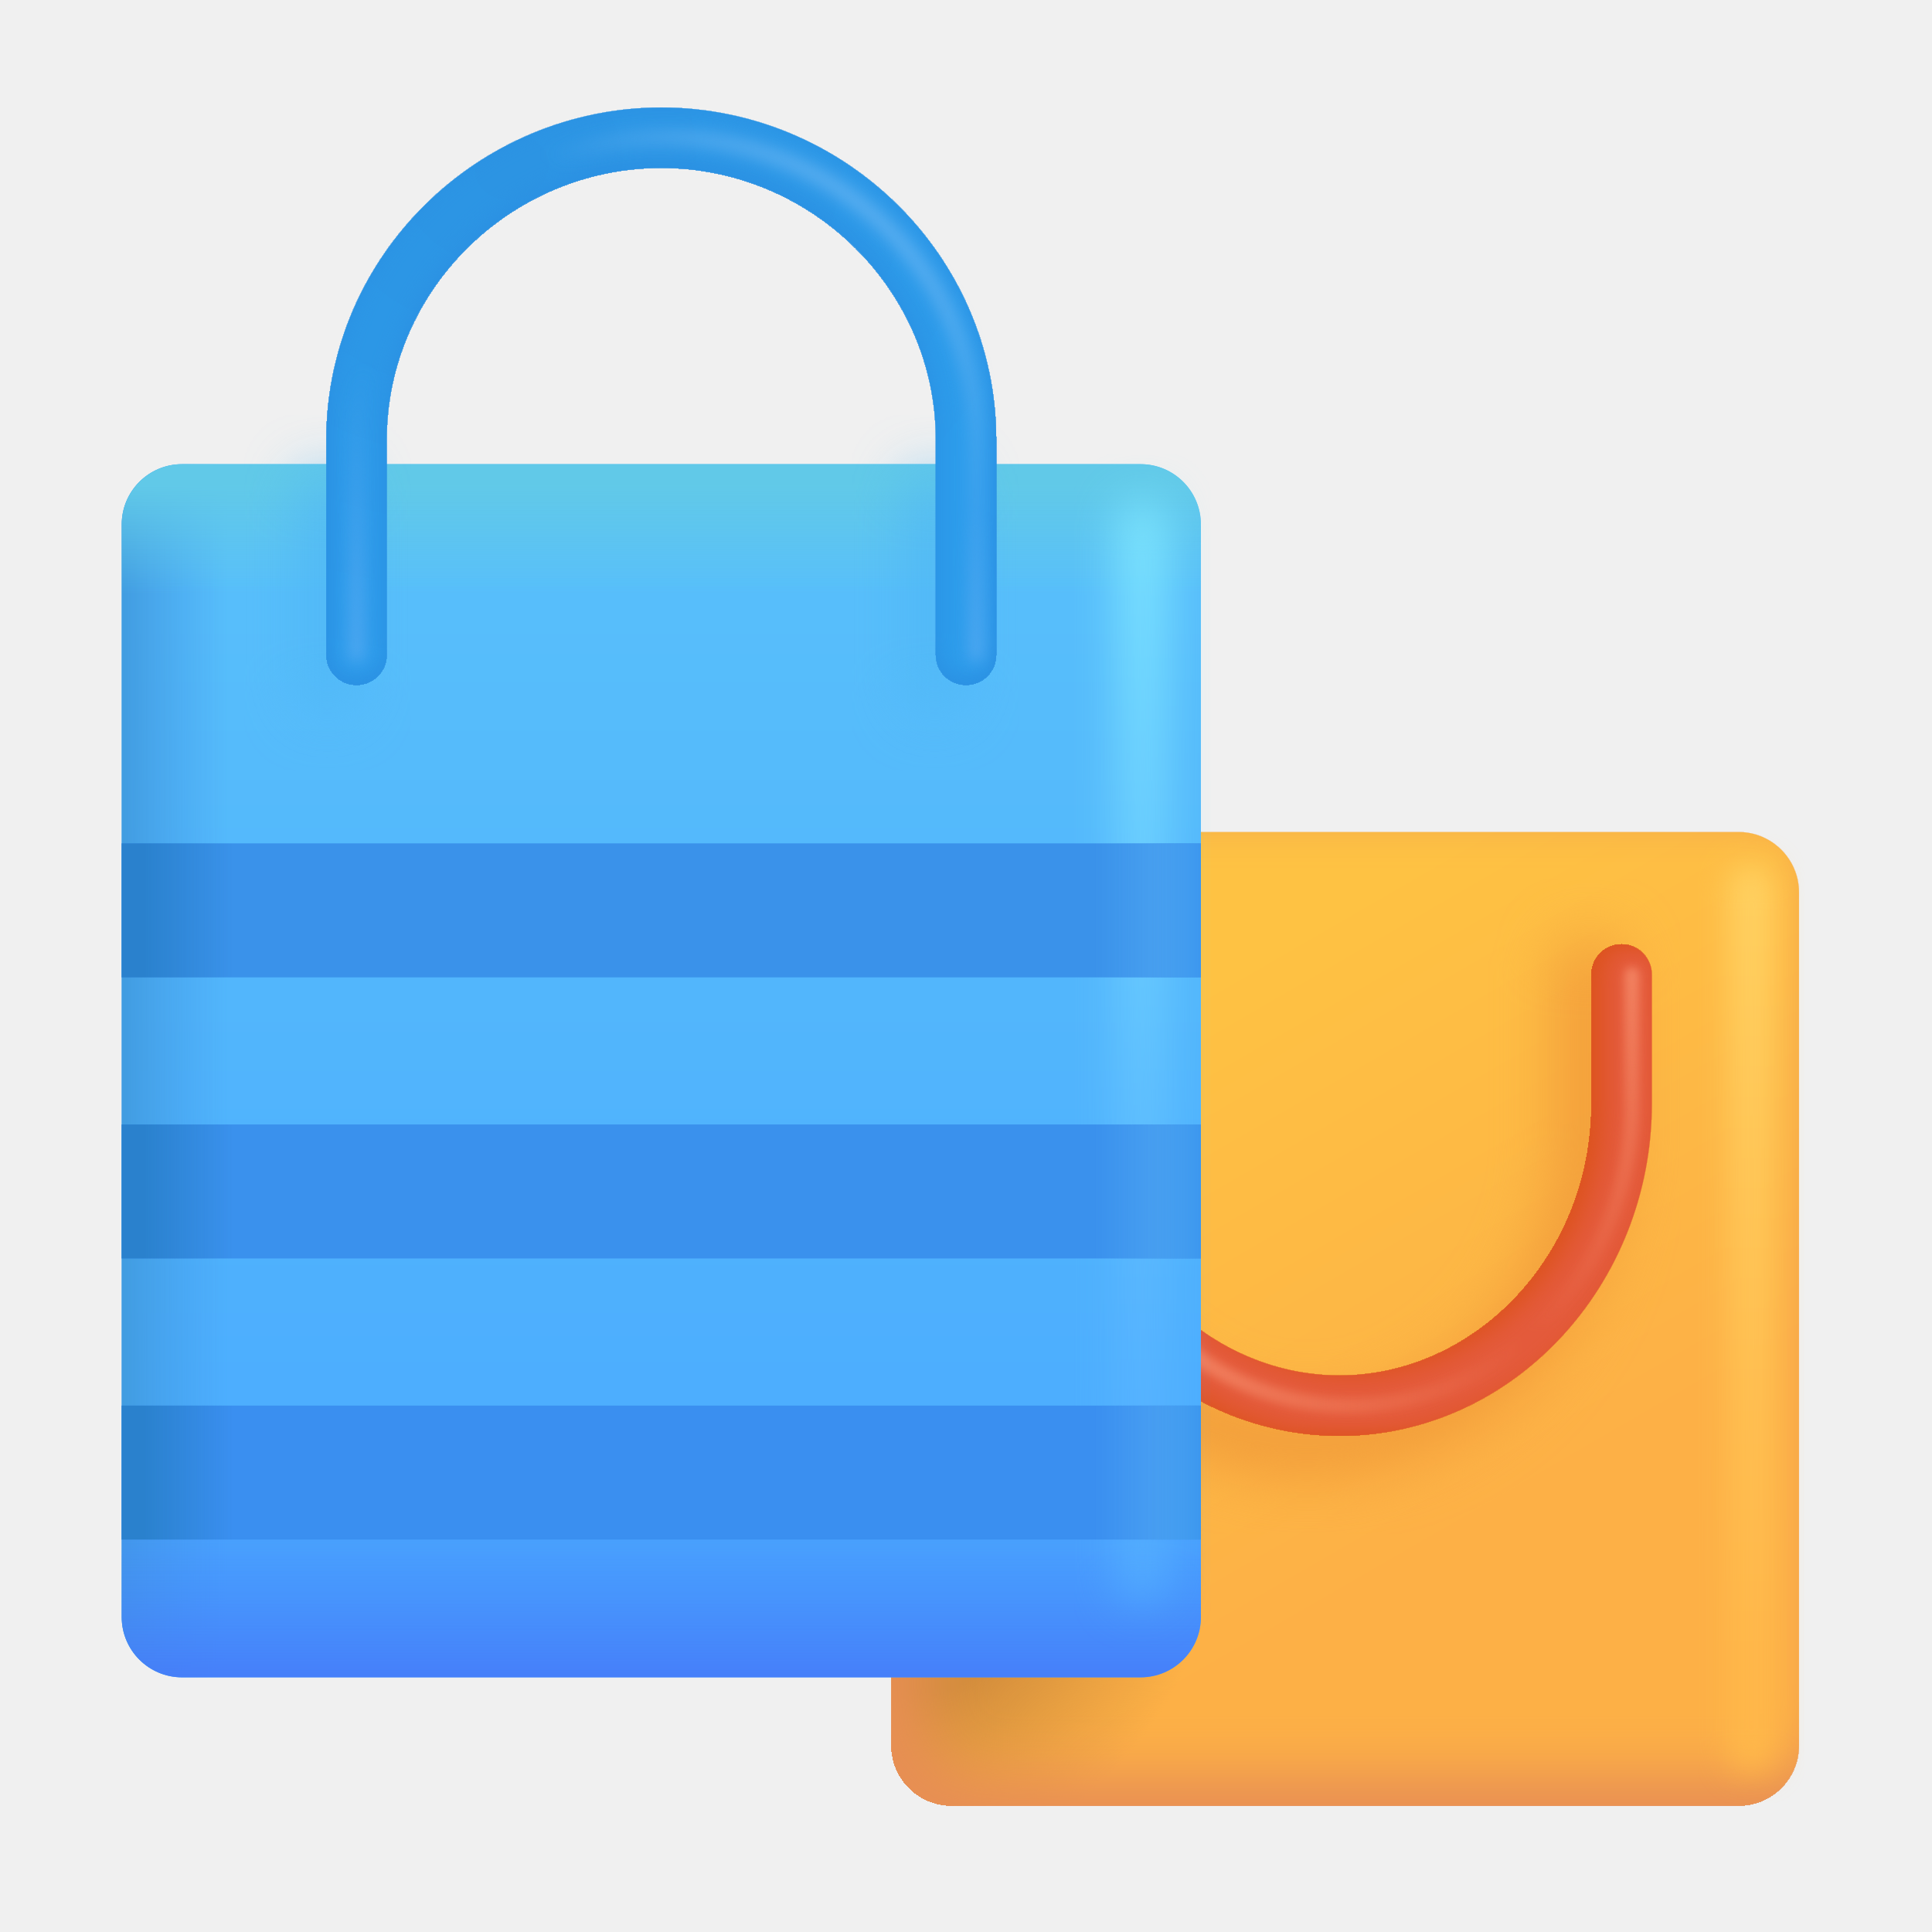
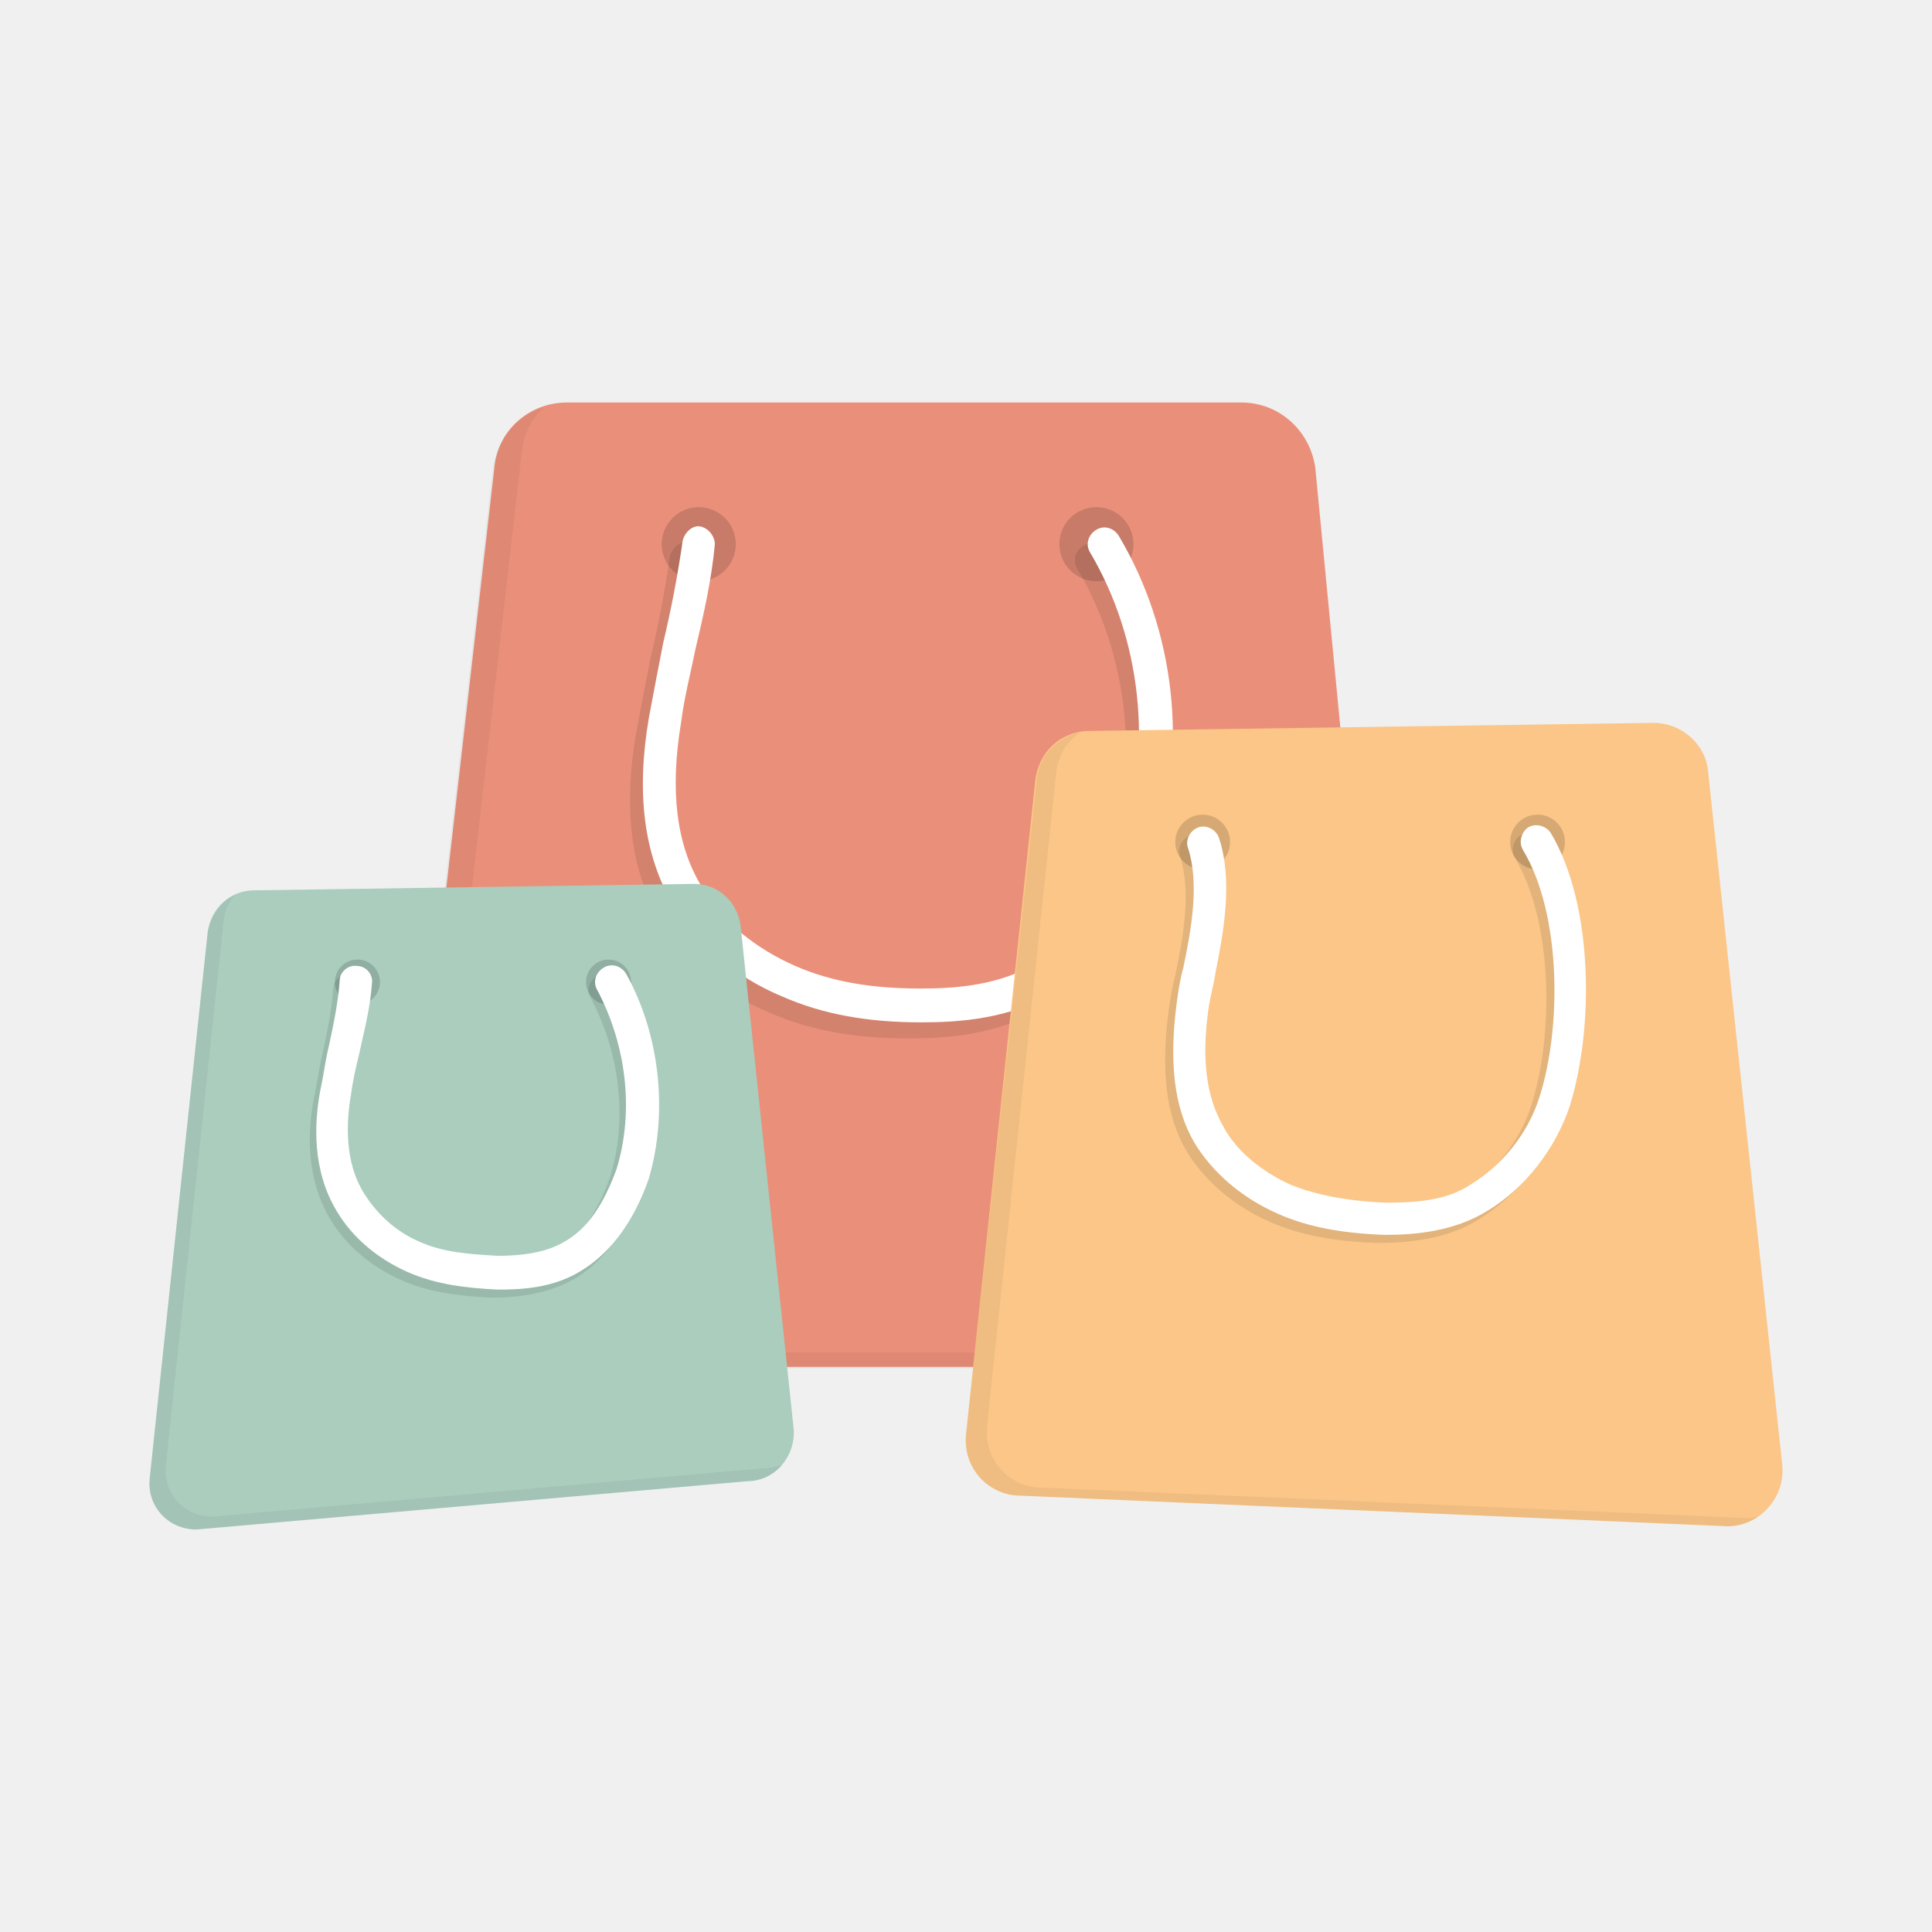
- <svg xmlns="http://www.w3.org/2000/svg" xmlns:xlink="http://www.w3.org/1999/xlink" fill="none" height="32" viewBox="0 0 32 32" width="32">
-   <filter id="a" color-interpolation-filters="sRGB" filterUnits="userSpaceOnUse" height="16.625" width="15.531" x="14.766" y="13.281">
-     <feFlood flood-opacity="0" result="BackgroundImageFix" />
-     <feBlend in="SourceGraphic" in2="BackgroundImageFix" mode="normal" result="shape" />
-     <feColorMatrix in="SourceAlpha" result="hardAlpha" type="matrix" values="0 0 0 0 0 0 0 0 0 0 0 0 0 0 0 0 0 0 127 0" />
-     <feOffset dx=".5" dy="-.5" />
-     <feGaussianBlur stdDeviation=".5" />
-     <feComposite in2="hardAlpha" k2="-1" k3="1" operator="arithmetic" />
-     <feColorMatrix type="matrix" values="0 0 0 0 0.906 0 0 0 0 0.557 0 0 0 0 0.329 0 0 0 1 0" />
-     <feBlend in2="shape" mode="normal" result="effect1_innerShadow_18_17099" />
-   </filter>
-   <filter id="b" color-interpolation-filters="sRGB" filterUnits="userSpaceOnUse" height="10.844" width="12.344" x="15.484" y="14.562">
-     <feFlood flood-opacity="0" result="BackgroundImageFix" />
-     <feBlend in="SourceGraphic" in2="BackgroundImageFix" mode="normal" result="shape" />
-     <feGaussianBlur result="effect1_foregroundBlur_18_17099" stdDeviation=".5" />
-   </filter>
-   <filter id="c" color-interpolation-filters="sRGB" filterUnits="userSpaceOnUse" height="8.141" width="10.544" x="17.016" y="15.641">
-     <feFlood flood-opacity="0" result="BackgroundImageFix" />
-     <feBlend in="SourceGraphic" in2="BackgroundImageFix" mode="normal" result="shape" />
-     <feColorMatrix in="SourceAlpha" result="hardAlpha" type="matrix" values="0 0 0 0 0 0 0 0 0 0 0 0 0 0 0 0 0 0 127 0" />
-     <feOffset dx=".2" />
-     <feGaussianBlur stdDeviation=".2" />
-     <feComposite in2="hardAlpha" k2="-1" k3="1" operator="arithmetic" />
-     <feColorMatrix type="matrix" values="0 0 0 0 0.863 0 0 0 0 0.322 0 0 0 0 0.11 0 0 0 1 0" />
-     <feBlend in2="shape" mode="normal" result="effect1_innerShadow_18_17099" />
-   </filter>
-   <filter id="d" color-interpolation-filters="sRGB" filterUnits="userSpaceOnUse" height="7.691" width="9.894" x="17.412" y="15.866">
-     <feFlood flood-opacity="0" result="BackgroundImageFix" />
-     <feBlend in="SourceGraphic" in2="BackgroundImageFix" mode="normal" result="shape" />
-     <feGaussianBlur result="effect1_foregroundBlur_18_17099" stdDeviation=".075" />
-   </filter>
-   <filter id="e" color-interpolation-filters="sRGB" filterUnits="userSpaceOnUse" height="19.75" width="2.25" x="17.797" y="7.531">
-     <feFlood flood-opacity="0" result="BackgroundImageFix" />
-     <feBlend in="SourceGraphic" in2="BackgroundImageFix" mode="normal" result="shape" />
-     <feGaussianBlur result="effect1_foregroundBlur_18_17099" stdDeviation=".375" />
-   </filter>
-   <filter id="f" color-interpolation-filters="sRGB" filterUnits="userSpaceOnUse" height="16.035" width="1.75" x="28.134" y="13.822">
-     <feFlood flood-opacity="0" result="BackgroundImageFix" />
-     <feBlend in="SourceGraphic" in2="BackgroundImageFix" mode="normal" result="shape" />
-     <feGaussianBlur result="effect1_foregroundBlur_18_17099" stdDeviation=".25" />
-   </filter>
-   <filter id="g" color-interpolation-filters="sRGB" filterUnits="userSpaceOnUse" height="5.875" width="2.75" x="14.109" y="6.875">
-     <feFlood flood-opacity="0" result="BackgroundImageFix" />
-     <feBlend in="SourceGraphic" in2="BackgroundImageFix" mode="normal" result="shape" />
-     <feGaussianBlur result="effect1_foregroundBlur_18_17099" stdDeviation=".5" />
-   </filter>
-   <filter id="h" color-interpolation-filters="sRGB" filterUnits="userSpaceOnUse" height="5.875" width="2.75" x="4.047" y="6.875">
-     <feFlood flood-opacity="0" result="BackgroundImageFix" />
-     <feBlend in="SourceGraphic" in2="BackgroundImageFix" mode="normal" result="shape" />
-     <feGaussianBlur result="effect1_foregroundBlur_18_17099" stdDeviation=".5" />
-   </filter>
-   <filter id="i" color-interpolation-filters="sRGB" filterUnits="userSpaceOnUse" height="9.662" width="11.094" x="5.406" y="1.681">
-     <feFlood flood-opacity="0" result="BackgroundImageFix" />
-     <feBlend in="SourceGraphic" in2="BackgroundImageFix" mode="normal" result="shape" />
-     <feColorMatrix in="SourceAlpha" result="hardAlpha" type="matrix" values="0 0 0 0 0 0 0 0 0 0 0 0 0 0 0 0 0 0 127 0" />
-     <feOffset dy="-.1" />
-     <feGaussianBlur stdDeviation=".2" />
-     <feComposite in2="hardAlpha" k2="-1" k3="1" operator="arithmetic" />
-     <feColorMatrix type="matrix" values="0 0 0 0 0.165 0 0 0 0 0.561 0 0 0 0 0.886 0 0 0 1 0" />
-     <feBlend in2="shape" mode="normal" result="effect1_innerShadow_18_17099" />
-   </filter>
-   <filter id="j" color-interpolation-filters="sRGB" filterUnits="userSpaceOnUse" height="9.312" width="11.016" x="5.531" y="1.906">
-     <feFlood flood-opacity="0" result="BackgroundImageFix" />
-     <feBlend in="SourceGraphic" in2="BackgroundImageFix" mode="normal" result="shape" />
-     <feGaussianBlur result="effect1_foregroundBlur_18_17099" stdDeviation=".125" />
-   </filter>
-   <linearGradient id="k" gradientUnits="userSpaceOnUse" x1="18.547" x2="23.609" y1="17.062" y2="25.812">
-     <stop offset="0" stop-color="#fec243" />
-     <stop offset="1" stop-color="#fdb046" />
-   </linearGradient>
-   <radialGradient id="l" cx="0" cy="0" gradientTransform="matrix(2.152824 2.763384 -3.758828 2.928328 15.6661 27.1429)" gradientUnits="userSpaceOnUse" r="1">
-     <stop offset=".225" stop-color="#d38d3c" />
-     <stop offset="1" stop-color="#d38d3c" stop-opacity="0" />
-   </radialGradient>
-   <linearGradient id="m">
-     <stop offset="0" stop-color="#f38362" />
-     <stop offset="1" stop-color="#f38362" stop-opacity="0" />
-   </linearGradient>
-   <linearGradient id="n" gradientUnits="userSpaceOnUse" x1="26.086" x2="26.086" xlink:href="#m" y1="15.781" y2="22.047" />
-   <linearGradient id="o" gradientUnits="userSpaceOnUse" x1="18.891" x2="25.203" xlink:href="#m" y1="22.047" y2="22.047" />
-   <linearGradient id="p" gradientUnits="userSpaceOnUse" x1="10.953" x2="10.953" y1="7.688" y2="27.781">
-     <stop offset="0" stop-color="#59c1fa" />
-     <stop offset="1" stop-color="#49a8ff" />
-   </linearGradient>
-   <linearGradient id="q" gradientUnits="userSpaceOnUse" x1="2.016" x2="3.766" y1="25.469" y2="25.469">
-     <stop offset="0" stop-color="#419ce0" />
-     <stop offset="1" stop-color="#449fee" stop-opacity="0" />
-   </linearGradient>
-   <linearGradient id="r" gradientUnits="userSpaceOnUse" x1="10.609" x2="10.609" y1="28.25" y2="23.875">
-     <stop offset="0" stop-color="#4676f8" />
-     <stop offset="1" stop-color="#439aff" stop-opacity="0" />
-   </linearGradient>
-   <linearGradient id="s" gradientUnits="userSpaceOnUse" x1="10.953" x2="10.953" y1="7.688" y2="9.844">
-     <stop offset=".159" stop-color="#61c9e8" />
-     <stop offset="1" stop-color="#61c9e8" stop-opacity="0" />
-   </linearGradient>
-   <linearGradient id="t" gradientUnits="userSpaceOnUse" x1="653657" x2="653657" y1="8.685" y2="25.716">
-     <stop offset="0" stop-color="#80e8ff" />
-     <stop offset=".739" stop-color="#5bb8ff" />
-     <stop offset="1" stop-color="#54afff" />
-   </linearGradient>
-   <linearGradient id="u">
-     <stop offset=".196" stop-color="#2a81cd" />
-     <stop offset="1" stop-color="#2a81cd" stop-opacity="0" />
-   </linearGradient>
-   <linearGradient id="v" gradientUnits="userSpaceOnUse" x1="2.016" x2="3.859" xlink:href="#u" y1="15.5" y2="15.5" />
-   <linearGradient id="w">
-     <stop offset="0" stop-color="#51a9f3" />
-     <stop offset="1" stop-color="#51a9f3" stop-opacity="0" />
-   </linearGradient>
-   <linearGradient id="x" gradientUnits="userSpaceOnUse" x1="19.891" x2="18.141" xlink:href="#w" y1="15.5" y2="15.5" />
-   <linearGradient id="y">
-     <stop offset="0" stop-color="#3c97ee" />
-     <stop offset="1" stop-color="#3c97ee" stop-opacity="0" />
-   </linearGradient>
-   <linearGradient id="z" gradientUnits="userSpaceOnUse" x1="19.891" x2="19.078" xlink:href="#y" y1="16.188" y2="16.188" />
-   <linearGradient id="A" gradientUnits="userSpaceOnUse" x1="2.016" x2="3.859" xlink:href="#u" y1="20.156" y2="20.156" />
-   <linearGradient id="B" gradientUnits="userSpaceOnUse" x1="19.891" x2="18.141" xlink:href="#w" y1="20.156" y2="20.156" />
-   <linearGradient id="C" gradientUnits="userSpaceOnUse" x1="19.891" x2="19.078" xlink:href="#y" y1="20.844" y2="20.844" />
-   <linearGradient id="D" gradientUnits="userSpaceOnUse" x1="2.016" x2="3.859" xlink:href="#u" y1="24.812" y2="24.812" />
-   <linearGradient id="E" gradientUnits="userSpaceOnUse" x1="19.891" x2="18.141" xlink:href="#w" y1="24.812" y2="24.812" />
-   <linearGradient id="F" gradientUnits="userSpaceOnUse" x1="19.891" x2="19.078" xlink:href="#y" y1="25.5" y2="25.5" />
-   <linearGradient id="G" gradientUnits="userSpaceOnUse" x1="653667" x2="653667" y1="14.423" y2="27.43">
-     <stop offset="0" stop-color="#ffd262" />
-     <stop offset="1" stop-color="#ffb84a" />
-   </linearGradient>
-   <radialGradient id="H" cx="0" cy="0" gradientTransform="matrix(2.468754 8.062498 -9.504329 2.910246 8.48437 2.78125)" gradientUnits="userSpaceOnUse" r="1">
-     <stop offset="0" stop-color="#2c94e3" />
-     <stop offset="1" stop-color="#2c9ceb" />
-   </radialGradient>
-   <linearGradient id="I" gradientUnits="userSpaceOnUse" x1="12.438" x2="12.438" y1="11.344" y2="6.094">
-     <stop offset="0" stop-color="#53a9f2" />
-     <stop offset="1" stop-color="#53a9f2" stop-opacity="0" />
-   </linearGradient>
-   <linearGradient id="J" gradientUnits="userSpaceOnUse" x1="15.797" x2="13.828" y1="4.188" y2="6.562">
-     <stop offset="0" stop-color="#61b2f2" />
-     <stop offset="1" stop-color="#61b2f2" stop-opacity="0" />
-   </linearGradient>
-   <g filter="url(#a)">
-     <path d="m14.766 14.781c0-.552.448-1 1-1h13.031c.552 0 1 .448 1 1v14.125c0 .552-.448 1-1 1h-13.031c-.552 0-1-.448-1-1z" fill="url(#k)" />
-     <path d="m14.766 14.781c0-.552.448-1 1-1h13.031c.552 0 1 .448 1 1v14.125c0 .552-.448 1-1 1h-13.031c-.552 0-1-.448-1-1z" fill="url(#l)" />
+ <svg xmlns="http://www.w3.org/2000/svg" width="800px" height="800px" viewBox="0 0 120 120" id="Layer_1" version="1.1" xml:space="preserve">
+   <style type="text/css">
+ 	.st0{fill:#EA907A;}
+ 	.st1{opacity:5.000000e-02;enable-background:new    ;}
+ 	.st2{opacity:0.1;enable-background:new    ;}
+ 	.st3{opacity:0.15;enable-background:new    ;}
+ 	.st4{fill:#FFFFFF;}
+ 	.st5{fill:#AACDBE;}
+ 	.st6{fill:#FBC687;}
+ </style>
+   <g id="Bag_2">
+     <path class="st0" d="M77.1,25H35.2c-2.3,0-4.3,1.7-4.5,4.1l-5.8,50.7c-0.3,2.7,1.8,5.1,4.5,5.1H82c2.7,0,4.8-2.3,4.6-5l-4.9-50.8   C81.4,26.8,79.5,25,77.1,25z" />
+     <path class="st1" d="M83.7,84H31.1c-2.7,0-4.8-2.4-4.5-5.1l5.8-50.7c0.1-1.2,0.6-2.2,1.4-2.9c-1.7,0.5-3,2-3.2,3.9l-5.8,50.7   c-0.3,2.7,1.8,5.1,4.5,5.1H82c1.2,0,2.2-0.5,3-1.2C84.6,83.9,84.2,84,83.7,84z" />
+     <g>
+       <path class="st2" d="M56.4,64.5c-3.3,0-6.1-0.5-8.6-1.6c-2.9-1.2-5.4-3.3-6.8-5.7c-1.8-3.1-2.3-6.9-1.5-11.6    c0.3-1.6,0.6-3.2,0.9-4.7c0.5-2.1,0.9-4.2,1.2-6.3c0.1-0.5,0.6-1,1.1-0.9s0.9,0.6,0.9,1.1c-0.2,2.2-0.7,4.4-1.2,6.5    c-0.3,1.5-0.7,3-0.9,4.6c-0.7,4.2-0.3,7.6,1.3,10.2c1.2,2.1,3.3,3.8,5.8,4.9c2.3,1,4.8,1.4,7.8,1.4c2.2,0,4.9-0.2,7.2-1.6    c3-1.7,4.5-5,5.3-7.4c1.9-5.9,1.2-12.7-2-18.1c-0.3-0.5-0.1-1.1,0.4-1.4c0.5-0.3,1.1-0.1,1.4,0.4c3.5,5.9,4.3,13.2,2.2,19.7    c-0.9,2.8-2.6,6.5-6.1,8.6C61.9,64.3,58.8,64.5,56.4,64.5z" />
+     </g>
+     <g>
+       <circle class="st3" cx="43.4" cy="33.8" r="2.3" />
+       <circle class="st3" cx="68.1" cy="33.8" r="2.3" />
+     </g>
+     <g>
+       <path class="st4" d="M57.2,63.5c-3.3,0-6.1-0.5-8.6-1.6c-2.9-1.2-5.4-3.3-6.8-5.7c-1.8-3.1-2.3-6.9-1.5-11.6    c0.3-1.6,0.6-3.2,0.9-4.7c0.5-2.1,0.9-4.2,1.2-6.3c0.1-0.5,0.6-1,1.1-0.9s0.9,0.6,0.9,1.1c-0.2,2.2-0.7,4.4-1.2,6.5    c-0.3,1.5-0.7,3-0.9,4.6c-0.7,4.2-0.3,7.6,1.3,10.2c1.2,2.1,3.3,3.8,5.8,4.9c2.3,1,4.8,1.4,7.8,1.4c2.2,0,4.9-0.2,7.2-1.6    c3-1.7,4.5-5,5.3-7.4c1.9-5.9,1.2-12.7-2-18.1c-0.3-0.5-0.1-1.1,0.4-1.4c0.5-0.3,1.1-0.1,1.4,0.4c3.5,5.9,4.3,13.2,2.2,19.7    c-0.9,2.8-2.6,6.5-6.1,8.6C62.7,63.3,59.6,63.5,57.2,63.5z" />
+     </g>
  </g>
-   <g filter="url(#b)">
-     <path d="m17.484 16.766c0-.276-.224-.5-.5-.5-.276 0-.5.224-.5.5zm9.344-.703c0-.276-.224-.5-.5-.5-.276 0-.5.224-.5.5zm-.5 2.844h-.5zm-8.844 0v-2.141h-1v2.141zm8.344-2.844-0 2.844 1 0.0 0-2.844zm-4.172 7.344c-2.25 0-4.172-1.984-4.172-4.5h-1c0 3.007 2.31 5.5 5.172 5.5zm0 1c2.862 0 5.172-2.493 5.172-5.5h-1c0 2.516-1.922 4.5-4.172 4.5z" fill="#f19a39" />
+   <g id="Bag_3">
+     <path class="st5" d="M43.1,54.9l-27.3,0.4c-1.5,0-2.7,1.1-2.9,2.6L9.3,91.8c-0.2,1.7,1.1,3.2,2.9,3.2l34.2-3c1.7,0,3-1.5,2.9-3.2   L46,57.5C45.8,56,44.6,54.9,43.1,54.9z" />
+     <path class="st1" d="M47.4,91.2l-34.2,3c-1.8,0-3.1-1.5-2.9-3.2l3.6-33.9c0.1-0.6,0.3-1.1,0.7-1.5c-0.9,0.4-1.5,1.3-1.7,2.3   L9.3,91.8c-0.2,1.7,1.1,3.2,2.9,3.2l34.2-3c0.9,0,1.7-0.4,2.2-1C48.2,91.1,47.8,91.2,47.4,91.2z" />
+     <g>
+       <path class="st2" d="M30.5,80.6c-1.9-0.1-3.8-0.3-5.6-1.1c-1.8-0.8-3.4-2.1-4.4-3.8c-1.5-2.5-1.4-5.4-1-7.5    c0.2-0.9,0.3-1.8,0.5-2.6c0.3-1.4,0.6-2.8,0.7-4.2c0-0.5,0.5-1,1.1-0.9c0.5,0,1,0.5,0.9,1.1c-0.1,1.5-0.5,3-0.8,4.4    c-0.2,0.8-0.4,1.7-0.5,2.5c-0.3,1.7-0.4,4.2,0.8,6.1c0.8,1.3,2,2.4,3.4,3c1.5,0.7,3.2,0.8,4.9,0.9c1.9,0,3.2-0.3,4.2-0.9    c1.4-0.8,2.4-2.3,3.2-4.5c1.1-3.6,0.6-7.7-1.2-11.1c-0.3-0.5-0.1-1.1,0.4-1.4c0.5-0.3,1.1-0.1,1.4,0.4c2.1,3.8,2.6,8.6,1.4,12.7    c-0.9,2.6-2.3,4.5-4,5.6C34.1,80.4,32.1,80.6,30.5,80.6z" />
+     </g>
+     <g>
+       <circle class="st3" cx="22.2" cy="61" r="1.4" />
+       <circle class="st3" cx="37.8" cy="61" r="1.4" />
+     </g>
+     <g>
+       <path class="st4" d="M30.9,80.1C29,80,27.1,79.8,25.3,79c-1.8-0.8-3.4-2.1-4.4-3.8c-1.5-2.5-1.4-5.4-1-7.5    c0.2-0.9,0.3-1.8,0.5-2.6c0.3-1.4,0.6-2.8,0.7-4.2c0-0.5,0.5-1,1.1-0.9c0.5,0,1,0.5,0.9,1.1c-0.1,1.5-0.5,3-0.8,4.4    c-0.2,0.8-0.4,1.7-0.5,2.5c-0.3,1.7-0.4,4.2,0.8,6.1c0.8,1.3,2,2.4,3.4,3c1.5,0.7,3.2,0.8,4.9,0.9c1.9,0,3.2-0.3,4.2-0.9    c1.4-0.8,2.4-2.3,3.2-4.5c1.1-3.6,0.6-7.7-1.2-11.1c-0.3-0.5-0.1-1.1,0.4-1.4c0.5-0.3,1.1-0.1,1.4,0.4c2.1,3.8,2.6,8.6,1.4,12.7    c-0.9,2.6-2.3,4.5-4,5.6C34.5,80,32.5,80.1,30.9,80.1z" />
+     </g>
  </g>
-   <g filter="url(#c)">
-     <path d="m18.016 16.141c0-.276-.224-.5-.5-.5-.276 0-.5.224-.5.5zm9.344 0c0-.276-.224-.5-.5-.5-.276 0-.5.224-.5.5zm-.5 2.141h-.5zm-8.844 0v-2.141h-1v2.141zm8.344-2.141v2.141l1 0v-2.141zm-4.172 6.641c-2.25 0-4.172-1.984-4.172-4.5h-1c0 3.007 2.31 5.5 5.172 5.5zm0 1c2.862 0 5.172-2.493 5.172-5.5h-1c0 2.516-1.922 4.5-4.172 4.5z" fill="#e45a3b" />
-   </g>
-   <g filter="url(#d)">
-     <path d="m17.812 16.141c0-.069-.056-.125-.125-.125-.069 0-.125.056-.125.125zm9.344 0c0-.069-.056-.125-.125-.125s-.125.056-.125.125zm-.125 2.141h.125zm-9.219 0v-2.141h-.25v2.141zm9.094-2.141v2.141h.25v-2.141zm-4.547 7.016c-2.48 0-4.547-2.175-4.547-4.875h-.25c0 2.823 2.164 5.125 4.797 5.125zm0 .25c2.633 0 4.797-2.302 4.797-5.125h-.25c0 2.7-2.067 4.875-4.547 4.875z" fill="url(#n)" />
-     <path d="m17.812 16.141c0-.069-.056-.125-.125-.125-.069 0-.125.056-.125.125zm9.344 0c0-.069-.056-.125-.125-.125s-.125.056-.125.125zm-.125 2.141h.125zm-9.219 0v-2.141h-.25v2.141zm9.094-2.141v2.141h.25v-2.141zm-4.547 7.016c-2.48 0-4.547-2.175-4.547-4.875h-.25c0 2.823 2.164 5.125 4.797 5.125zm0 .25c2.633 0 4.797-2.302 4.797-5.125h-.25c0 2.7-2.067 4.875-4.547 4.875z" fill="url(#o)" />
-   </g>
-   <rect fill="url(#p)" height="20.094" rx="1" width="17.875" x="2.016" y="7.688" />
-   <rect fill="url(#q)" height="20.094" rx="1" width="17.875" x="2.016" y="7.688" />
-   <rect fill="url(#r)" height="20.094" rx="1" width="17.875" x="2.016" y="7.688" />
-   <rect fill="url(#s)" height="20.094" rx="1" width="17.875" x="2.016" y="7.688" />
-   <g filter="url(#e)">
-     <path d="m18.922 8.656v17.5" stroke="url(#t)" stroke-linecap="round" stroke-width=".75" />
-   </g>
-   <path d="m2.016 16.188v-2.219h17.875v2.219z" fill="#3a92ea" />
-   <path d="m2.016 16.188v-2.219h17.875v2.219z" fill="url(#v)" />
-   <path d="m2.016 16.188v-2.219h17.875v2.219z" fill="url(#x)" />
-   <path d="m2.016 16.188v-2.219h17.875v2.219z" fill="url(#z)" />
-   <path d="m2.016 20.844v-2.219h17.875v2.219z" fill="#3a91ed" />
-   <path d="m2.016 20.844v-2.219h17.875v2.219z" fill="url(#A)" />
-   <path d="m2.016 20.844v-2.219h17.875v2.219z" fill="url(#B)" />
-   <path d="m2.016 20.844v-2.219h17.875v2.219z" fill="url(#C)" />
-   <path d="m2.016 25.5v-2.219h17.875v2.219z" fill="#3a8ff0" />
-   <path d="m2.016 25.5v-2.219h17.875v2.219z" fill="url(#D)" />
-   <path d="m2.016 25.5v-2.219h17.875v2.219z" fill="url(#E)" />
-   <path d="m2.016 25.5v-2.219h17.875v2.219z" fill="url(#F)" />
-   <g filter="url(#f)">
-     <path d="m29.009 14.697-0 14.285" stroke="url(#G)" stroke-linecap="round" stroke-width=".75" />
-   </g>
-   <g filter="url(#g)">
-     <path d="m15.484 8.25v3.125" stroke="#4eb7f5" stroke-linecap="round" stroke-width=".75" />
-   </g>
-   <g filter="url(#h)">
-     <path d="m5.422 8.25v3.125" stroke="#4eb7f5" stroke-linecap="round" stroke-width=".75" />
-   </g>
-   <g filter="url(#i)">
-     <path d="m15.5 10.844c0 .276.224.5.5.5s.5-.224.5-.5zm-10.094 0c0 .276.224.5.5.5s.5-.224.5-.5zm10.094-3.563v3.563h1v-3.563zm-9.094 3.563v-3.563h-1v3.563zm4.547-8.063c2.491 0 4.547 2.021 4.547 4.5h1c0-3.044-2.515-5.5-5.547-5.5zm0-1c-3.031 0-5.547 2.456-5.547 5.5h1c0-2.479 2.056-4.5 4.547-4.5z" fill="url(#H)" />
-   </g>
-   <g filter="url(#j)">
-     <path d="m16.047 10.844c0 .069.056.125.125.125.069 0 .125-.056.125-.125zm-10.266 0c0 .069.056.125.125.125s.125-.056.125-.125zm10.266-3.563v3.563h.25v-3.563zm-10.016 3.563v-3.563h-.25v3.563zm5.008-8.438c2.743 0 5.008 2.186 5.008 4.875h.25c0-2.834-2.384-5.125-5.258-5.125zm0-.25c-2.874 0-5.258 2.291-5.258 5.125h.25c0-2.689 2.265-4.875 5.008-4.875z" fill="url(#I)" />
-     <path d="m16.047 10.844c0 .069.056.125.125.125.069 0 .125-.056.125-.125zm-10.266 0c0 .069.056.125.125.125s.125-.056.125-.125zm10.266-3.563v3.563h.25v-3.563zm-10.016 3.563v-3.563h-.25v3.563zm5.008-8.438c2.743 0 5.008 2.186 5.008 4.875h.25c0-2.834-2.384-5.125-5.258-5.125zm0-.25c-2.874 0-5.258 2.291-5.258 5.125h.25c0-2.689 2.265-4.875 5.008-4.875z" fill="url(#J)" />
+   <g>
+     <path class="st6" d="M102.7,44.9l-35,0.5c-1.8,0-3.2,1.3-3.4,3.1L60,89.1c-0.2,2.1,1.4,3.8,3.4,3.8l43.9,1.9c2,0,3.6-1.8,3.4-3.8   l-4.6-43C106,46.3,104.5,44.9,102.7,44.9z" />
+     <path class="st1" d="M108.6,94.3l-43.9-1.9c-2,0-3.6-1.7-3.4-3.8L65.6,48c0.1-1.1,0.7-2,1.5-2.5c-1.5,0.3-2.6,1.5-2.7,3L60,89.1   c-0.2,2.1,1.4,3.8,3.4,3.8l43.9,1.9c0.7,0,1.3-0.2,1.9-0.6C109,94.2,108.8,94.3,108.6,94.3z" />
+     <g>
+       <path class="st2" d="M85.5,77.2c-2.7-0.1-4.8-0.5-6.6-1.3c-2.3-1-4.1-2.6-5.2-4.4c-1.3-2.2-1.6-5.1-1.1-8.8    c0.1-0.7,0.2-1.4,0.4-2.1c0.5-2.4,1-5.2,0.3-7.4c-0.2-0.5,0.1-1.1,0.6-1.3s1.1,0.1,1.3,0.6c0.9,2.7,0.3,5.9-0.2,8.4    c-0.1,0.7-0.3,1.4-0.4,2c-0.5,3.3-0.2,5.7,0.9,7.6c0.8,1.5,2.4,2.8,4.2,3.6c1.5,0.6,3.4,1,5.9,1.1c1.7,0,3.7-0.1,5.2-1.1    c2-1.2,3.6-3.2,4.3-5.4c1.4-4.3,1.4-11.4-1-15.4c-0.3-0.5-0.1-1.1,0.3-1.4c0.5-0.3,1.1-0.1,1.4,0.3c2.7,4.5,2.7,12.2,1.2,17    c-0.9,2.7-2.8,5.1-5.1,6.5C89.9,77,87.4,77.2,85.5,77.2z" />
+     </g>
+     <circle class="st3" cx="74.7" cy="52.3" r="1.7" />
+     <circle class="st3" cx="95.5" cy="52.3" r="1.7" />
+     <g>
+       <path class="st4" d="M86,76.7c-2.7-0.1-4.8-0.5-6.6-1.3c-2.3-1-4.1-2.6-5.2-4.4c-1.3-2.2-1.6-5.1-1.1-8.8c0.1-0.7,0.2-1.4,0.4-2.1    c0.5-2.4,1-5.2,0.3-7.4c-0.2-0.5,0.1-1.1,0.6-1.3s1.1,0.1,1.3,0.6c0.9,2.7,0.3,5.9-0.2,8.4c-0.1,0.7-0.3,1.4-0.4,2    c-0.5,3.3-0.2,5.7,0.9,7.6c0.8,1.5,2.4,2.8,4.2,3.6c1.5,0.6,3.4,1,5.9,1.1c1.7,0,3.7-0.1,5.2-1.1c2-1.2,3.6-3.2,4.3-5.4    c1.4-4.3,1.4-11.4-1-15.4c-0.3-0.5-0.1-1.1,0.3-1.4c0.5-0.3,1.1-0.1,1.4,0.3c2.7,4.5,2.7,12.2,1.2,17c-0.9,2.7-2.8,5.1-5.1,6.5    C90.3,76.5,87.9,76.7,86,76.7z" />
+     </g>
  </g>
</svg>
